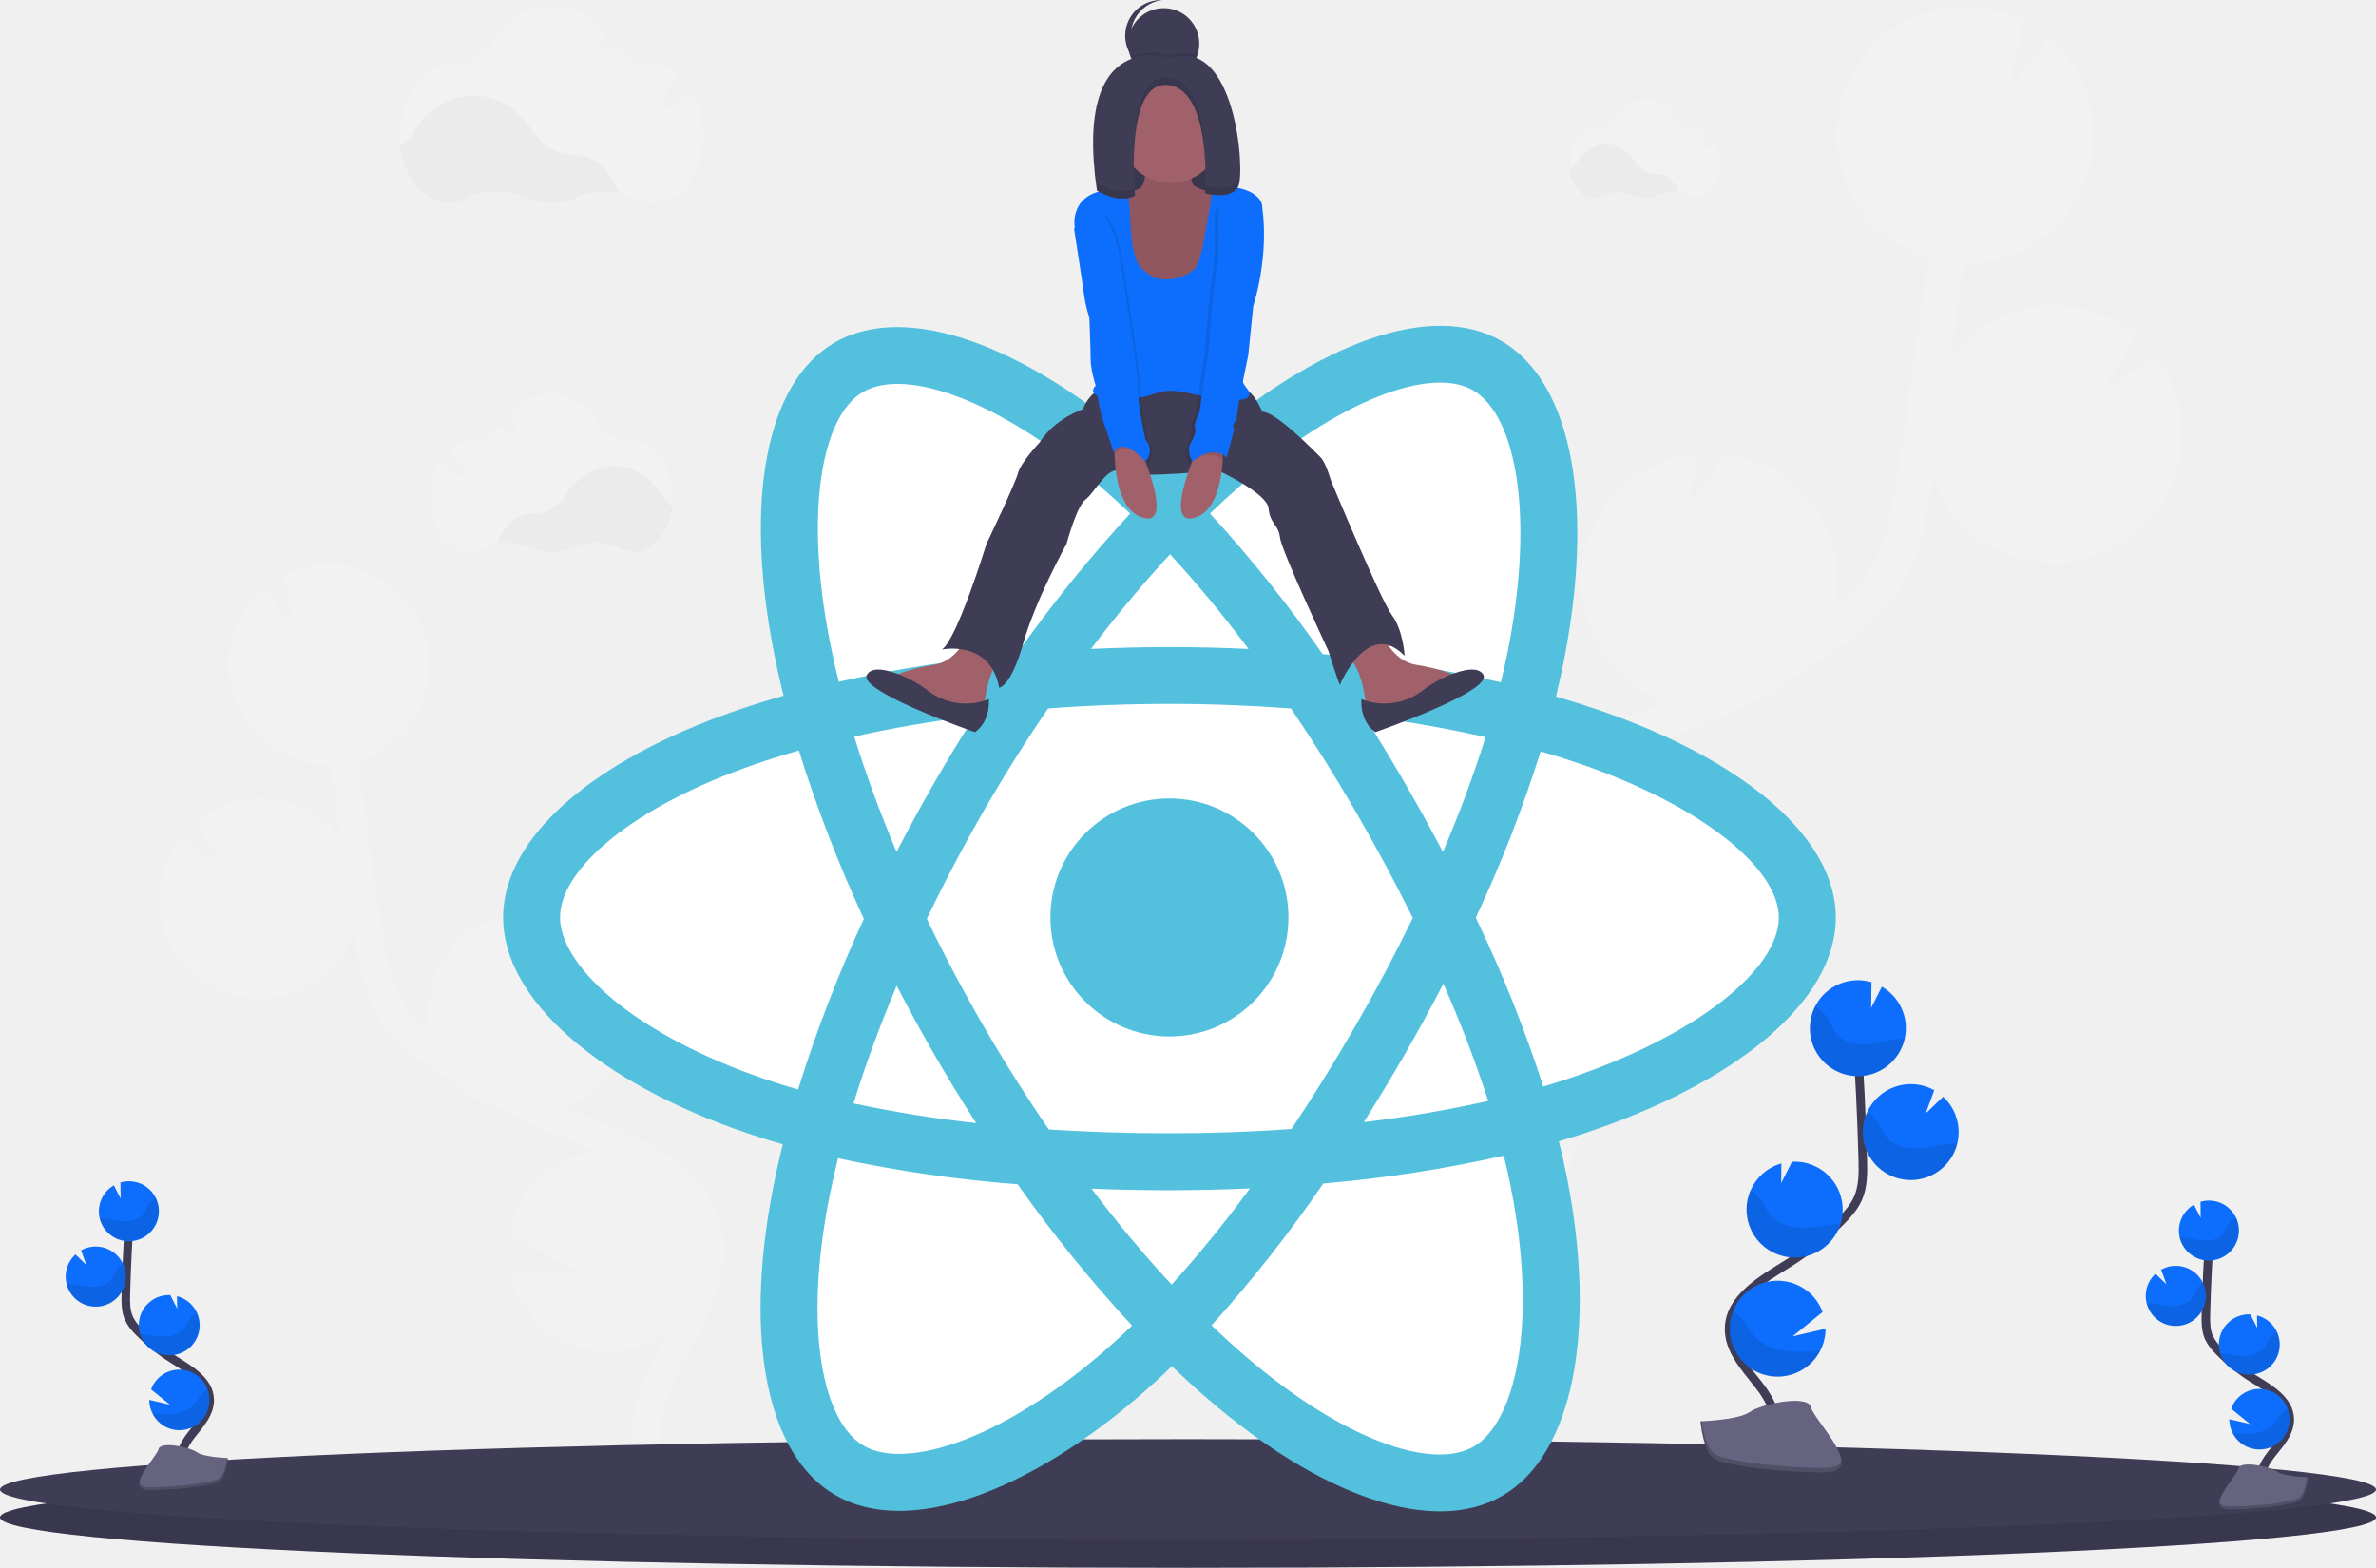
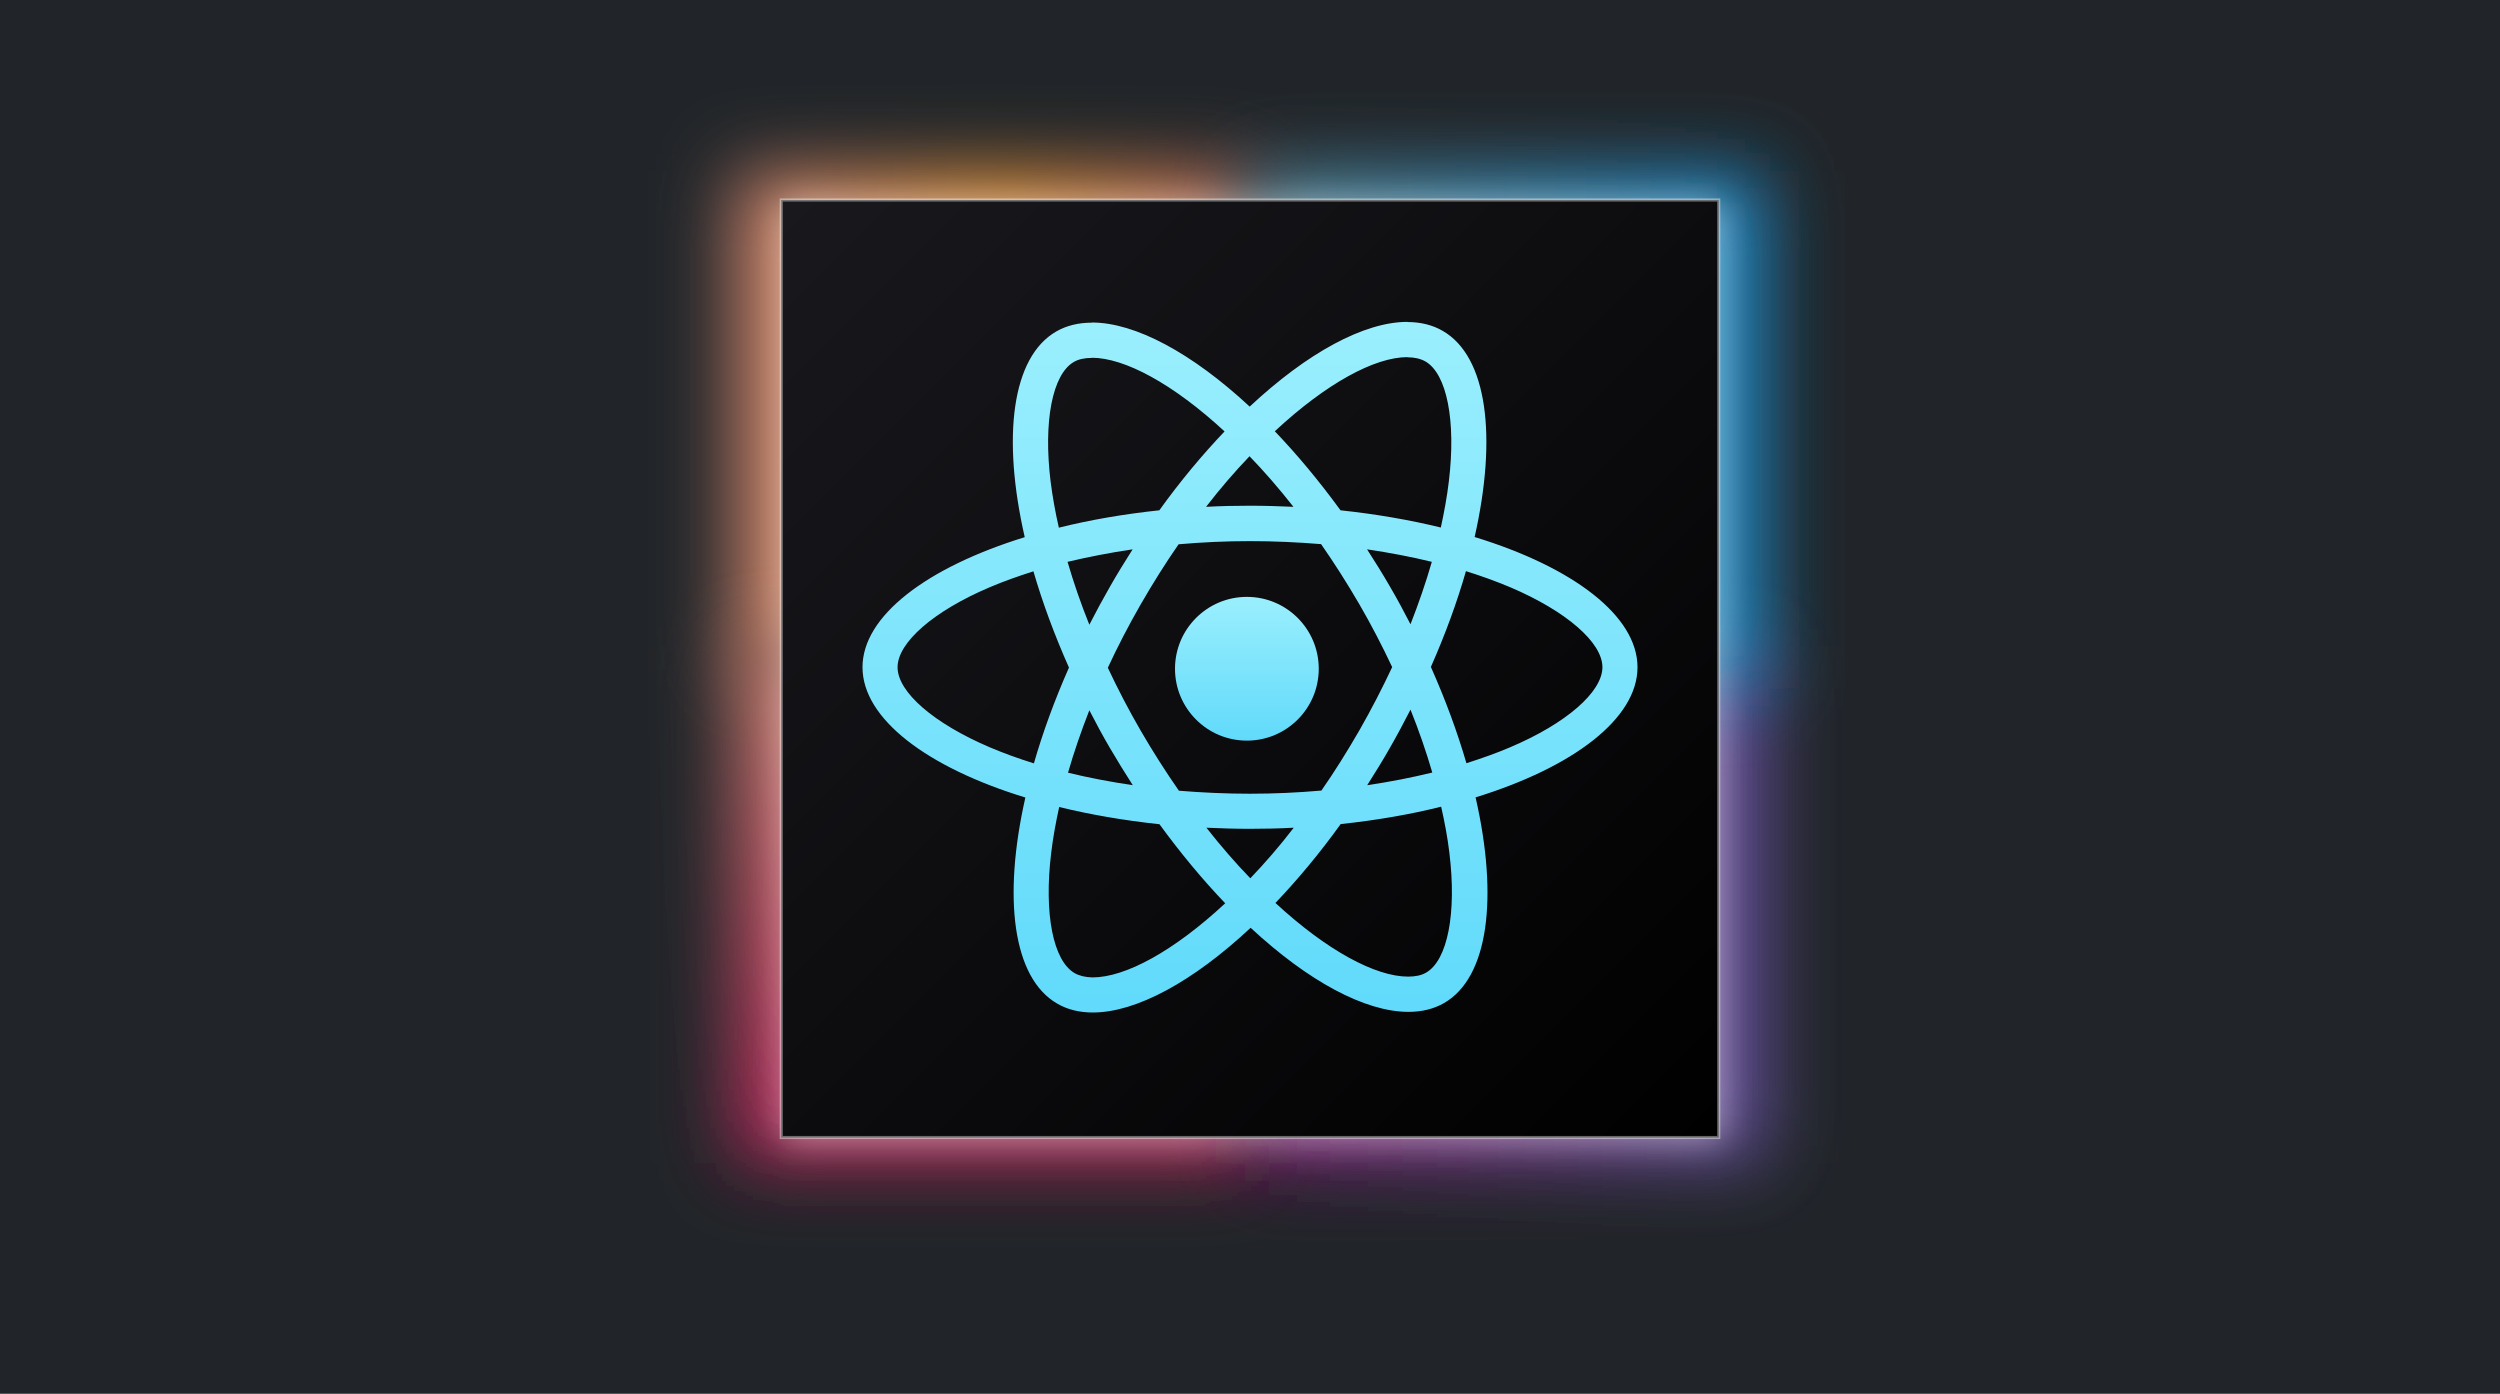
- <svg xmlns="http://www.w3.org/2000/svg" id="a75d69e6-d07c-4db3-9c83-72b2470e5561" data-name="Layer 1" width="1108" height="731.18" viewBox="0 0 1108 731.18">
-   <path d="M813.68,415.2l6.89-2.7c.66-.26,1.31-.54,2-.81a59.85,59.85,0,0,1,15.28-115.77l-4.8,24.2,18.22-23.92.16,0a59.87,59.87,0,0,1,51.16,67.45c-.15,1.13-.39,2.23-.6,3.34,5.61-4.43,10.87-9.32,14.81-15,8-11.54,10.71-25.76,13.47-43.17,5.47-34.48,10.4-69.34,14.84-104.18a59.83,59.83,0,0,1-42-65.36c.25-1.82.6-3.59,1-5.34.1-.44.2-.88.31-1.31.43-1.69.91-3.35,1.47-5,.09-.27.21-.52.3-.78.5-1.37,1-2.72,1.65-4,.22-.5.44-1,.67-1.47.69-1.43,1.42-2.83,2.22-4.19.27-.45.56-.88.83-1.33.62-1,1.27-2,1.94-2.93.36-.5.71-1,1.08-1.49l.27-.39,0,0a59.81,59.81,0,0,1,74.64-17l-6.24,31.49,18-23.64a59.5,59.5,0,0,1,16.32,68.62h.07c-.17.4-.38.78-.55,1.18-.33.74-.67,1.47-1,2.2-.46.93-1,1.84-1.45,2.74-.38.68-.75,1.36-1.16,2-.59,1-1.23,1.9-1.87,2.83-.38.54-.73,1.1-1.12,1.63-1,1.39-2.12,2.72-3.26,4-.4.45-.83.86-1.25,1.3-.81.86-1.62,1.71-2.48,2.52-.53.5-1.09,1-1.64,1.46-.79.7-1.6,1.38-2.43,2-.59.47-1.19.92-1.79,1.36-.87.63-1.75,1.22-2.64,1.81-.6.39-1.2.78-1.81,1.15-1,.61-2.05,1.17-3.1,1.72-.53.27-1,.57-1.59.83-1.58.77-3.2,1.48-4.85,2.11-.31.12-.64.21-.95.32-1.38.5-2.77,1-4.18,1.35-.61.17-1.23.31-1.85.46-1.15.28-2.31.54-3.48.76q-1,.18-2.07.33c-1.15.17-2.31.3-3.48.4-.69.06-1.37.12-2.07.16-1.26.06-2.53.07-3.8.06a2.08,2.08,0,0,0-.25,0q-2.82,22-5.92,44A59.82,59.82,0,0,1,1042,240.88l-15.68,26.58,25.21-16.59a59.68,59.68,0,0,1,11.5,44.16,58.76,58.76,0,0,1-4.5,15.94,59.83,59.83,0,0,1-111.19-4c-.23,1.48-.45,3-.68,4.46-2.44,15.35-5.47,34.46-16.23,50-7.29,10.56-17.33,18.36-27.09,25.22q-9.52,6.7-19.48,12.77a59.85,59.85,0,0,1-24.53,13.74q-16,8.19-32.69,14.81l-6.95,2.72c-6.25,2.44-12.65,4.94-19,7.6,1,.09,2,.17,3,.3a59.9,59.9,0,0,1,50.86,49.05l-42.31,23.11,42.18-1.89A59.16,59.16,0,0,1,843,534.54a59.87,59.87,0,0,1-82.7,11.74l2.1,3.91c1.4,2.58,2.78,5.15,4.12,7.7,18.33,34.74,19.66,64.74,3.75,84.49l-13-10.45c15.49-19.22,3.2-49.77-5.5-66.27-1.32-2.5-2.68-5-4-7.56C736,536.27,722.65,511.53,728,485.2,736,445.5,779.05,428.7,813.68,415.2Z" transform="translate(-46 -84.41)" fill="#f2f2f2" />
-   <path d="M315.6,603.42l-5.38-2.11c-.52-.2-1-.43-1.54-.63a46.75,46.75,0,0,0-11.94-90.42l3.75,18.9-14.22-18.68h-.13a46.76,46.76,0,0,0-40,52.68c.12.89.31,1.74.47,2.61a55.84,55.84,0,0,1-11.56-11.73c-6.23-9-8.37-20.12-10.53-33.71C220.29,493.4,216.45,466.18,213,439a46.72,46.72,0,0,0,32.77-51.05c-.2-1.42-.47-2.8-.79-4.17l-.24-1c-.34-1.32-.71-2.62-1.15-3.88-.07-.21-.16-.41-.24-.61-.39-1.07-.82-2.12-1.28-3.15-.18-.38-.35-.77-.53-1.15-.54-1.11-1.11-2.2-1.73-3.26-.21-.36-.44-.7-.65-1-.49-.78-1-1.55-1.52-2.29-.28-.39-.55-.79-.84-1.17l-.21-.3h0a46.76,46.76,0,0,0-58.29-13.32l4.88,24.6-14.07-18.46a46.48,46.48,0,0,0-12.75,53.59h-.05c.13.31.29.61.43.92.26.58.52,1.15.8,1.72q.54,1.08,1.14,2.13c.29.54.58,1.07.9,1.59.46.75,1,1.48,1.46,2.21.3.42.57.86.88,1.27.8,1.08,1.65,2.12,2.54,3.13.31.35.65.67,1,1,.63.67,1.27,1.33,1.94,2,.41.4.85.77,1.28,1.14q.93.83,1.89,1.59c.46.36.93.71,1.4,1.06.68.49,1.37,1,2.06,1.41.47.31.94.61,1.42.9.79.48,1.6.91,2.42,1.34.42.22.82.45,1.24.66,1.24.6,2.5,1.15,3.79,1.64.24.1.5.16.74.25,1.07.39,2.16.75,3.27,1.06.47.13,1,.24,1.44.35.9.22,1.8.43,2.72.6l1.61.26c.9.13,1.81.23,2.72.31.54.05,1.07.09,1.62.12,1,.05,2,.06,3,.05h.19q2.2,17.22,4.62,34.41a46.71,46.71,0,0,0-67.48-8.14L149.49,488l-19.68-12.95a46.57,46.57,0,0,0-9,34.49A45.8,45.8,0,0,0,124.34,522a46.73,46.73,0,0,0,86.84-3.12c.18,1.15.35,2.32.53,3.48,1.9,12,4.27,26.92,12.67,39.08,5.7,8.24,13.54,14.33,21.16,19.69q7.44,5.24,15.21,10a46.88,46.88,0,0,0,19.16,10.74c8.32,4.26,16.84,8.14,25.54,11.56l5.42,2.13c4.88,1.9,9.88,3.85,14.81,5.93-.78.07-1.57.13-2.36.24A46.77,46.77,0,0,0,283.6,660l33,18-32.94-1.47a46.78,46.78,0,0,0,73.57,29.2c-.55,1-1.09,2-1.64,3.05-1.09,2-2.17,4-3.22,6-14.31,27.13-15.35,50.57-2.92,66l10.13-8.16c-12.1-15-2.5-38.87,4.3-51.76,1-1.95,2.09-3.92,3.16-5.9,9.19-17,19.61-36.37,15.46-56.94C376.29,627.08,342.64,614,315.6,603.42Z" transform="translate(-46 -84.41)" fill="#f2f2f2" />
-   <ellipse cx="554" cy="707.68" rx="554" ry="23.5" fill="#3f3d56" />
-   <ellipse cx="554" cy="707.68" rx="554" ry="23.5" opacity="0.1" />
-   <ellipse cx="554" cy="694.68" rx="554" ry="23.5" fill="#3f3d56" />
-   <path d="M131,770.73c-3-5.51.4-12.26,4.28-17.18s8.61-10,8.51-16.29c-.14-9-9.7-14.31-17.33-19.08a84.78,84.78,0,0,1-15.56-12.51,23,23,0,0,1-4.78-6.4c-1.58-3.52-1.53-7.52-1.43-11.38q.5-19.26,1.9-38.48" transform="translate(-46 -84.41)" fill="none" stroke="#3f3d56" stroke-miterlimit="10" stroke-width="4" />
-   <path d="M92.11,648.7a14,14,0,0,1,7-11.49l3.14,6.21-.09-7.52a13.86,13.86,0,0,1,4.62-.56A14,14,0,1,1,92.11,648.7Z" transform="translate(-46 -84.41)" fill="#0d6efd" />
-   <path d="M117.14,743.7a14,14,0,0,0,26.5-5.76,13.82,13.82,0,0,0-.91-5.69,14,14,0,0,0-26.27.15l8.77,7.13-9.64-2.24A13.89,13.89,0,0,0,117.14,743.7Z" transform="translate(-46 -84.41)" fill="#0d6efd" />
-   <path d="M124.07,716.45a14,14,0,0,0,4.46-27.54l.07,5.79-3.18-6.29h0a14,14,0,0,0-1.31,28.05Z" transform="translate(-46 -84.41)" fill="#0d6efd" />
-   <path d="M90,693.78a14,14,0,0,0,1.32-28,13.88,13.88,0,0,0-7.52,1.78l2.48,6.8-5.11-4.9a14,14,0,0,0-4.53,9.69A13.33,13.33,0,0,0,77,683,14,14,0,0,0,90,693.78Z" transform="translate(-46 -84.41)" fill="#0d6efd" />
-   <path d="M94,652.44c3.24.36,6.39,1.37,9.64,1.57s6.82-.58,8.88-3.1c1.11-1.37,1.66-3.09,2.59-4.57a10.08,10.08,0,0,1,3.54-3.33,14,14,0,1,1-26.24,9.32C92.94,652.35,93.47,652.39,94,652.44Z" transform="translate(-46 -84.41)" opacity="0.1" />
-   <path d="M90,693.78a14,14,0,0,0,13.35-20,10.4,10.4,0,0,0-2.82,2.83c-1,1.51-1.61,3.25-2.78,4.64-2.19,2.57-5.92,3.41-9.31,3.25s-6.66-1.11-10-1.42c-.47,0-.94-.08-1.41-.09A14,14,0,0,0,90,693.78Z" transform="translate(-46 -84.41)" opacity="0.1" />
-   <path d="M124.07,716.45a14,14,0,0,0,13.47-19.76,11.36,11.36,0,0,0-3,2.85c-1.09,1.54-1.77,3.31-3,4.73-2.36,2.64-6.34,3.57-9.93,3.48s-6.82-.93-10.28-1.19A14,14,0,0,0,124.07,716.45Z" transform="translate(-46 -84.41)" opacity="0.1" />
-   <path d="M117.14,743.7a14,14,0,0,0,26.5-5.76,13.82,13.82,0,0,0-.91-5.69,14,14,0,0,0-3.08,2.74c-1.34,1.63-2.21,3.47-3.76,5-2.87,2.82-7.5,4-11.62,4.09A62.35,62.35,0,0,1,117.14,743.7Z" transform="translate(-46 -84.41)" opacity="0.1" />
-   <path d="M152.19,764.39s-11.08-.34-14.41-2.72-17-5.22-17.87-1.4-16.65,19-4.14,19.06,29.06-2,32.39-4S152.19,764.39,152.19,764.39Z" transform="translate(-46 -84.41)" fill="#656380" />
-   <path d="M115.54,778c12.51.1,29.06-2,32.4-4,2.53-1.54,3.54-7.09,3.88-9.65l.37,0s-.7,8.93-4,11-19.89,4.08-32.39,4c-3.61,0-4.86-1.31-4.79-3.22C111.48,777.26,112.86,778,115.54,778Z" transform="translate(-46 -84.41)" opacity="0.2" />
-   <path d="M1101,779.73c-3-5.51.4-12.26,4.28-17.18s8.61-10,8.51-16.29c-.14-9-9.7-14.31-17.33-19.08a84.78,84.78,0,0,1-15.56-12.51,23,23,0,0,1-4.78-6.4c-1.58-3.52-1.53-7.52-1.43-11.38q.49-19.26,1.9-38.48" transform="translate(-46 -84.41)" fill="none" stroke="#3f3d56" stroke-miterlimit="10" stroke-width="4" />
-   <path d="M1062.11,657.7a14,14,0,0,1,7-11.49l3.14,6.21-.09-7.52a13.86,13.86,0,0,1,4.62-.56,14,14,0,1,1-14.68,13.36Z" transform="translate(-46 -84.41)" fill="#0d6efd" />
-   <path d="M1087.14,752.7a14,14,0,0,0,26.5-5.76,13.82,13.82,0,0,0-.91-5.69,14,14,0,0,0-26.27.15l8.77,7.13-9.64-2.24A13.89,13.89,0,0,0,1087.14,752.7Z" transform="translate(-46 -84.41)" fill="#0d6efd" />
-   <path d="M1094.07,725.45a14,14,0,0,0,4.46-27.54l.07,5.79-3.18-6.29h0a14,14,0,0,0-1.31,28.05Z" transform="translate(-46 -84.41)" fill="#0d6efd" />
-   <path d="M1060,702.78a14,14,0,0,0,1.32-28,13.88,13.88,0,0,0-7.52,1.78l2.48,6.8-5.11-4.9a14,14,0,0,0-4.53,9.69A13.33,13.33,0,0,0,1047,692,14,14,0,0,0,1060,702.78Z" transform="translate(-46 -84.41)" fill="#0d6efd" />
-   <path d="M1064,661.44c3.24.36,6.39,1.37,9.64,1.57s6.82-.58,8.88-3.1c1.11-1.37,1.66-3.09,2.59-4.57a10.08,10.08,0,0,1,3.54-3.33,14,14,0,1,1-26.24,9.32C1062.94,661.35,1063.47,661.39,1064,661.44Z" transform="translate(-46 -84.41)" opacity="0.1" />
-   <path d="M1060,702.78a14,14,0,0,0,13.35-20,10.4,10.4,0,0,0-2.82,2.83c-1,1.51-1.61,3.25-2.78,4.64-2.19,2.57-5.92,3.41-9.31,3.25s-6.66-1.11-10-1.42c-.47,0-.94-.08-1.41-.09A14,14,0,0,0,1060,702.78Z" transform="translate(-46 -84.41)" opacity="0.1" />
-   <path d="M1094.07,725.45a14,14,0,0,0,13.47-19.76,11.36,11.36,0,0,0-3,2.85c-1.09,1.54-1.77,3.31-3,4.73-2.36,2.64-6.34,3.57-9.93,3.48s-6.82-.93-10.28-1.19A14,14,0,0,0,1094.07,725.45Z" transform="translate(-46 -84.41)" opacity="0.1" />
-   <path d="M1087.14,752.7a14,14,0,0,0,26.5-5.76,13.82,13.82,0,0,0-.91-5.69,14,14,0,0,0-3.08,2.74c-1.34,1.63-2.21,3.47-3.76,5-2.87,2.82-7.5,4-11.62,4.09A62.35,62.35,0,0,1,1087.14,752.7Z" transform="translate(-46 -84.41)" opacity="0.1" />
-   <path d="M1122.19,773.39s-11.08-.34-14.41-2.72-17-5.22-17.87-1.4-16.65,19-4.14,19.06,29.06-2,32.39-4S1122.19,773.39,1122.19,773.39Z" transform="translate(-46 -84.41)" fill="#656380" />
-   <path d="M1085.54,787c12.51.1,29.06-2,32.4-4,2.53-1.54,3.54-7.09,3.88-9.65l.37,0s-.7,8.93-4,11-19.89,4.08-32.39,4c-3.61,0-4.86-1.31-4.79-3.22C1081.48,786.26,1082.86,787,1085.54,787Z" transform="translate(-46 -84.41)" opacity="0.2" />
-   <path d="M791.57,415.56q-9.92-3.4-20-6.3,1.66-6.79,3.09-13.65c15.14-73.51,5.24-132.73-28.57-152.22-32.42-18.7-85.44.8-139,47.39q-7.92,6.92-15.47,14.2-5.07-4.85-10.3-9.51C525.21,245.64,469,224.65,435.18,244.2c-32.39,18.75-42,74.42-28.35,144.09q2,10.35,4.59,20.58c-7.95,2.26-15.64,4.67-23,7.24C322.63,439,280.61,475,280.61,512.29c0,38.51,45.11,77.14,113.64,100.56q8.34,2.83,16.8,5.26-2.74,11-4.88,22.18c-13,68.46-2.84,122.82,29.46,141.45C469,801,525,781.2,579.52,733.54c4.31-3.77,8.63-7.77,13-11.95q8.18,7.89,16.79,15.32c52.82,45.45,105,63.81,137.26,45.12,33.33-19.29,44.16-77.69,30.1-148.73q-1.6-8.14-3.73-16.61,5.91-1.74,11.56-3.61c71.24-23.6,117.6-61.76,117.6-100.79,0-37.43-43.38-73.62-110.5-96.73Z" transform="translate(-46 -84.41)" fill="#53c1de" />
-   <path d="M776.12,587.88c-3.4,1.13-6.88,2.21-10.44,3.27a621.6,621.6,0,0,0-31.47-78.73,623.06,623.06,0,0,0,30.25-77.58c6.35,1.84,12.53,3.78,18.47,5.83,57.51,19.79,92.59,49.06,92.59,71.62,0,24-37.89,55.21-99.4,75.59ZM750.6,638.46c6.22,31.41,7.1,59.81,3,82-3.7,19.95-11.14,33.25-20.34,38.58-19.59,11.33-61.47-3.4-106.64-42.27q-7.77-6.69-15.63-14.25a624.23,624.23,0,0,0,52.09-66.14,620.2,620.2,0,0,0,84.17-13q1.9,7.68,3.37,15ZM492.48,757.1c-19.14,6.76-34.38,6.95-43.59,1.64-19.6-11.31-27.75-55-16.63-113.5q2-10.37,4.53-20.63a625.79,625.79,0,0,0,83.75,12.13,645.09,645.09,0,0,0,53.35,65.9q-5.79,5.61-11.84,10.91c-24.11,21.08-48.28,36-69.57,43.55ZM402.84,587.73c-30.31-10.36-55.33-23.82-72.49-38.5-15.41-13.2-23.19-26.31-23.19-36.94,0-22.63,33.74-51.5,90-71.11q10.6-3.69,21.39-6.73a637.08,637.08,0,0,0,30.29,78.48,646.29,646.29,0,0,0-30.66,79.6Q410.44,590.32,402.84,587.73Zm30.05-204.54c-11.68-59.69-3.93-104.72,15.59-116,20.79-12,66.76,5.12,115.22,48.15,3.1,2.75,6.21,5.63,9.32,8.6a635.89,635.89,0,0,0-52.93,65.52,648.42,648.42,0,0,0-82.93,12.89q-2.39-9.52-4.27-19.15ZM701,449.38q-9.11-15.74-18.89-31.08c19.83,2.51,38.82,5.83,56.66,9.91a565.54,565.54,0,0,1-19.89,53.51q-8.61-16.35-17.88-32.34ZM591.64,342.91a569.3,569.3,0,0,1,36.57,44.14q-36.71-1.73-73.45,0c12.07-15.92,24.44-30.72,36.88-44.13Zm-110,106.65q-9.15,15.87-17.55,32.14c-7.73-18.33-14.34-36.36-19.74-53.77,17.73-4,36.64-7.21,56.34-9.68Q490.77,433.69,481.62,449.56Zm19.61,158.65A564.64,564.64,0,0,1,444,599c5.49-17.71,12.25-36.13,20.15-54.86q8.43,16.29,17.61,32.16Q491.1,592.49,501.23,608.21Zm91.14,75.33C579.79,670,567.24,655,555,638.79q17.85.71,36.36.71,19,0,37.51-.84A563.94,563.94,0,0,1,592.37,683.54ZM719.08,543.19A562.82,562.82,0,0,1,740,597.85a561.35,561.35,0,0,1-58,9.89q9.85-15.63,19.08-31.63,9.38-16.26,18-32.92Zm-41,19.66q-14.12,24.52-29.81,48.1c-18.44,1.32-37.49,2-56.91,2s-38.15-.6-56.27-1.78Q519,587.67,504.7,563t-26.51-50.08q12.27-25.53,26.43-50.1h0q14.14-24.56,30.13-48c18.49-1.4,37.43-2.13,56.59-2.13s38.22.74,56.69,2.14q15.81,23.37,30,47.81t26.79,49.87q-12.45,25.62-26.71,50.3Zm54.77-296.46c20.81,12,28.9,60.4,15.83,123.87q-1.29,6.19-2.8,12.35a635.74,635.74,0,0,0-83.09-13.13,625.16,625.16,0,0,0-52.53-65.56q7-6.74,14.29-13.11c45.88-39.93,88.76-55.69,108.3-44.42Z" transform="translate(-46 -84.41)" fill="#fff" />
-   <path d="M591.34,456.79a55.5,55.5,0,1,1-55.5,55.5,55.49,55.49,0,0,1,55.5-55.5" transform="translate(-46 -84.41)" fill="#53c1de" />
-   <path d="M605.26,104.81a16.6,16.6,0,1,1-16.6-16.6A16.52,16.52,0,0,1,605.26,104.81Z" transform="translate(-46 -84.41)" fill="#3f3d56" />
-   <path d="M575.4,109a16.62,16.62,0,0,1,12.49-24.54,16.6,16.6,0,1,0,1.41,33.07A16.6,16.6,0,0,1,575.4,109Z" transform="translate(-46 -84.41)" fill="#3f3d56" />
-   <rect x="521.91" y="43.52" width="44.47" height="69.37" fill="#3f3d56" />
-   <rect x="521.91" y="43.52" width="44.47" height="69.37" opacity="0.1" />
-   <path d="M497.66,379.61s-4.75,13.05-16,14.83-17.79,4.74-17.79,4.74l26.68,17.19,14.23-1.78s1.78-18.38,7.71-22.53S497.66,379.61,497.66,379.61Z" transform="translate(-46 -84.41)" fill="#a0616a" />
-   <path d="M690.34,379.61s4.75,13.05,16,14.83,17.79,4.74,17.79,4.74l-26.68,17.19-14.23-1.78s-1.78-18.38-7.71-22.53S690.34,379.61,690.34,379.61Z" transform="translate(-46 -84.41)" fill="#a0616a" />
-   <path d="M560.5,264.59s-7.11,3.56-9.48,10.68c0,0-13,4.15-20.16,15.41,0,0-8.9,9.49-10.08,14.23S506,338.11,506,338.11s-13.64,44.47-20.75,49.21c0,0,22.53-4.74,26.68,17.79,0,0,5.33,0,11.26-20.75s20.16-46.25,20.16-46.25,4.74-17.78,8.89-20.75,10.67-16.6,16.6-13,45.06-.6,45.06-.6S637,314.4,637.58,321.51s4.74,7.71,5.33,13.64,22.53,52.76,22.53,52.76,4.15,13,5.34,16c0,0,13-31.42,30.24-13.63,0,0-.6-11.86-5.93-19s-28.46-62.84-28.46-62.84-2.37-8.3-4.74-10.67-20.76-21.35-27.28-21.35c0,0-3.55-8.89-7.7-10.08Z" transform="translate(-46 -84.41)" fill="#3f3d56" />
-   <path d="M507.14,410.44a28.89,28.89,0,0,1-28.22-3.79,56.37,56.37,0,0,0-12.59-7.3c-6.29-2.54-13.81-4.42-16.1-.17-4.15,7.71,50.39,26.68,50.39,26.68S507.74,421.71,507.14,410.44Z" transform="translate(-46 -84.41)" fill="#3f3d56" />
-   <path d="M680.86,410.44a28.89,28.89,0,0,0,28.22-3.79,56.37,56.37,0,0,1,12.59-7.3c6.29-2.54,13.81-4.42,16.1-.17,4.15,7.71-50.39,26.68-50.39,26.68S680.26,421.71,680.86,410.44Z" transform="translate(-46 -84.41)" fill="#3f3d56" />
-   <path d="M579.88,167.08c-.22,2.06-.9,4.29-2.66,5.38-1.44.9-3.26.83-4.92,1.17a11.46,11.46,0,0,0-7.82,6.77,17.51,17.51,0,0,0-.75,10.55,39.22,39.22,0,0,0,1.52,5.06c1.74,4.92,3.84,9.8,7.09,13.89a59,59,0,0,0,9.3,8.77c2.11,1.72,4.29,3.47,6.89,4.28a21.75,21.75,0,0,0,5.4.72c2.25.1,4.65.17,6.6-.95,3-1.73,3.89-5.55,5.52-8.62,1.38-2.6,3.44-4.81,4.73-7.46a29.49,29.49,0,0,0,2-6.52l2.77-12.3c1-4.47,1.92-9.51-.59-13.34a2.28,2.28,0,0,0-.74-.77,2.79,2.79,0,0,0-1.52-.15,16.44,16.44,0,0,1-9.15-2.09,3.93,3.93,0,0,1-1.15-.9,4.72,4.72,0,0,1-.7-2.12,22.2,22.2,0,0,0-1.28-4.45,3,3,0,0,0-.87-1.34,3.15,3.15,0,0,0-1.41-.47,114.47,114.47,0,0,0-12.93-1.35c-1.42-.07-3.56-.64-4.54.62S580,165.58,579.88,167.08Z" transform="translate(-46 -84.41)" fill="#a0616a" />
-   <path d="M579.88,167.08c-.22,2.06-.9,4.29-2.66,5.38-1.44.9-3.26.83-4.92,1.17a11.46,11.46,0,0,0-7.82,6.77,17.51,17.51,0,0,0-.75,10.55,39.22,39.22,0,0,0,1.52,5.06c1.74,4.92,3.84,9.8,7.09,13.89a59,59,0,0,0,9.3,8.77c2.11,1.72,4.29,3.47,6.89,4.28a21.75,21.75,0,0,0,5.4.72c2.25.1,4.65.17,6.6-.95,3-1.73,3.89-5.55,5.52-8.62,1.38-2.6,3.44-4.81,4.73-7.46a29.49,29.49,0,0,0,2-6.52l2.77-12.3c1-4.47,1.92-9.51-.59-13.34a2.28,2.28,0,0,0-.74-.77,2.79,2.79,0,0,0-1.52-.15,16.44,16.44,0,0,1-9.15-2.09,3.93,3.93,0,0,1-1.15-.9,4.72,4.72,0,0,1-.7-2.12,22.2,22.2,0,0,0-1.28-4.45,3,3,0,0,0-.87-1.34,3.15,3.15,0,0,0-1.41-.47,114.47,114.47,0,0,0-12.93-1.35c-1.42-.07-3.56-.64-4.54.62S580,165.58,579.88,167.08Z" transform="translate(-46 -84.41)" opacity="0.1" />
-   <path d="M571.85,174.15a26.93,26.93,0,0,0-7.13-1.12c-5.72-.14-11.84,1.83-15.14,6.5A15.34,15.34,0,0,0,547.29,191a23.57,23.57,0,0,0,5.2,10.66,32,32,0,0,1,4,5.24c1.58,3,1.63,6.59,2.06,10,1,8.12,4.46,15.75,5.83,23.82s.19,17.42-6.18,22.55c-1.07.86-2.37,1.77-2.46,3.14-.14,2.19,2.71,3.12,4.9,3.33,6.55.62,13.27,1.23,19.63-.46,2.63-.7,5.17-1.79,7.85-2.29,6.8-1.27,13.64,1.34,20.45,2.59a90.61,90.61,0,0,0,14.91,1.21,7.94,7.94,0,0,0,3.43-.45,2.75,2.75,0,0,0,1.74-2.74,4.76,4.76,0,0,0-1.18-2c-3.44-4.25-4.49-9.9-5.43-15.29l-3.15-18.11c-1.69-9.68-3.26-20.2,1.32-28.89,3.29-6.25,9.36-10.65,12.83-16.8a9.84,9.84,0,0,0,1.55-6.28c-.52-3.09-3.31-5.3-6.17-6.59A23.21,23.21,0,0,0,611,173c.1,4.33-1,8.71-1.71,13l-1.21,7a88.83,88.83,0,0,1-2.71,12.2,12.85,12.85,0,0,1-2.17,4.42,11.43,11.43,0,0,1-3.83,2.79,22.83,22.83,0,0,1-10.14,2.32,13.54,13.54,0,0,1-4.48-.69,19,19,0,0,1-6.17-4.34,10.11,10.11,0,0,1-1.63-1.77,9.93,9.93,0,0,1-1.11-2.67,55.42,55.42,0,0,1-1.91-7.48c-.3-1.94-.4-3.91-.54-5.87C573,186.12,573,179.72,571.85,174.15Z" transform="translate(-46 -84.41)" fill="#0d6efd" />
-   <path d="M565.84,288.9s-2.37,31.43,12.45,36.76,1.78-26.09,1.78-26.09l-4.75-9.48Z" transform="translate(-46 -84.41)" fill="#a0616a" />
-   <path d="M616.23,288.9s2.37,31.43-12.45,36.76S602,299.57,602,299.57l4.75-9.48Z" transform="translate(-46 -84.41)" fill="#a0616a" />
-   <path d="M552.79,184l-4.74,7.71s4.15,26.68,4.74,31.42a62.2,62.2,0,0,0,2.38,10.08s.59,14.23.59,19.57,3,14.23,3,14.23a64.82,64.82,0,0,0,3,14.82c2.37,6.52,4.74,14.23,4.74,14.23s3-8.3,14.82,4.15a7.18,7.18,0,0,0,0-10.08s-3.55-16-3.55-24.31-6.53-48-6.53-48S567,172.7,552.79,184Z" transform="translate(-46 -84.41)" opacity="0.1" />
-   <path d="M551.61,183.37l-4.74,7.71s4.15,26.68,4.74,31.42A61.84,61.84,0,0,0,554,232.58s.59,14.23.59,19.56,3,14.23,3,14.23a64.53,64.53,0,0,0,3,14.82c2.37,6.53,4.75,14.23,4.75,14.23s3-8.3,14.82,4.15a7.18,7.18,0,0,0,0-10.07s-3.56-16-3.56-24.31-6.52-48-6.52-48S565.84,172.1,551.61,183.37Z" transform="translate(-46 -84.41)" fill="#0d6efd" />
-   <path d="M629.87,179.22l3,3.53s3.49,20.18-4.22,45.68l-2.37,23.12s-4.15,19.57-4.74,24.31-.59,5.33-1.78,7.11a2.29,2.29,0,0,0,0,3l-3.56,13s-5.33-6.52-16,1.78c0,0-3-4.74-.6-8.89s2.37-5.93,1.78-7.12,2.37-7.11,2.37-8.3S607.93,248,607.93,248s1.78-26.68,3.56-35.57c1.09-5.47,1.07-17.66.88-26.24-.19-8.94,10.63-13.78,17-7.5C629.52,178.85,629.7,179,629.87,179.22Z" transform="translate(-46 -84.41)" opacity="0.1" />
-   <path d="M631.65,178l3,3.53s3.49,20.19-4.22,45.68l-2.37,23.12s-4.15,19.57-4.74,24.31-.6,5.34-1.78,7.12a2.28,2.28,0,0,0,0,3L618,297.8s-5.33-6.53-16,1.77c0,0-3-4.74-.59-8.89s2.37-5.93,1.78-7.11,2.37-7.12,2.37-8.3,4.15-28.46,4.15-28.46,1.78-26.68,3.56-35.58.59-35.57.59-35.57S623.35,169.14,631.65,178Z" transform="translate(-46 -84.41)" fill="#0d6efd" />
-   <circle cx="545.92" cy="61.61" r="23.72" fill="#a0616a" />
-   <path d="M604.29,110.41a16.6,16.6,0,0,1-31.09.44c9.26-3.73,18.72-.41,18.72-.41C596.65,108.78,600.75,108.93,604.29,110.41Z" transform="translate(-46 -84.41)" opacity="0.1" />
-   <path d="M591.92,111.63s-45.65-16-34.38,61.66c0,0,10.08,6.52,17.78,2.37,0,0-5.33-53.95,15.42-51.58s17.19,50.4,17.19,50.4,11.86,3.55,15.42-3S622.16,101,591.92,111.63Z" transform="translate(-46 -84.41)" fill="#3f3d56" />
-   <path d="M590.74,120.52c-14.24-1.62-16.2,23.27-16,39.05.17-15.69,2.81-37,16-35.49,14.81,1.69,17.24,26.66,17.41,40.8C608.32,151.9,606.9,122.37,590.74,120.52Z" transform="translate(-46 -84.41)" opacity="0.1" />
-   <path d="M557.54,169.73a159.38,159.38,0,0,1-1.77-20.53,152.12,152.12,0,0,0,1.77,24.09s10.08,6.52,17.78,2.37c0,0-.12-1.28-.26-3.43C567.39,176.1,557.54,169.73,557.54,169.73Z" transform="translate(-46 -84.41)" opacity="0.1" />
-   <path d="M623.35,168c-3.32,6.08-13.83,3.41-15.25,3-.07,2.2-.17,3.52-.17,3.52s11.86,3.55,15.42-3c.73-1.34,1.11-5.13,1-10.2C624.25,164.57,623.9,167,623.35,168Z" transform="translate(-46 -84.41)" opacity="0.1" />
-   <path d="M872.73,757.37c4.74-8.78-.64-19.54-6.82-27.37s-13.73-16-13.57-26c.23-14.35,15.45-22.81,27.62-30.42a134.77,134.77,0,0,0,24.79-19.93c3-3.05,5.87-6.31,7.62-10.21,2.52-5.6,2.45-12,2.29-18.12q-.79-30.71-3-61.34" transform="translate(-46 -84.41)" fill="none" stroke="#3f3d56" stroke-miterlimit="10" stroke-width="4" />
-   <path d="M934.74,562.9a22.31,22.31,0,0,0-11.16-18.32l-5,9.9.15-12a22.37,22.37,0,1,0,16,20.41Z" transform="translate(-46 -84.41)" fill="#0d6efd" />
-   <path d="M894.86,714.29a22.36,22.36,0,1,1,1.08-18l-14,11.37,15.37-3.57A22.25,22.25,0,0,1,894.86,714.29Z" transform="translate(-46 -84.41)" fill="#0d6efd" />
-   <path d="M883.81,670.86A22.37,22.37,0,0,1,876.72,627l-.12,9.22,5.06-10h.06a22.37,22.37,0,1,1,2.09,44.69Z" transform="translate(-46 -84.41)" fill="#0d6efd" />
-   <path d="M938.11,634.73A22.37,22.37,0,1,1,948,592.87l-4,10.83,8.13-7.8a22.37,22.37,0,0,1-14.07,38.83Z" transform="translate(-46 -84.41)" fill="#0d6efd" />
-   <path d="M931.74,568.86c-5.17.57-10.19,2.18-15.37,2.5s-10.87-.92-14.14-5c-1.77-2.17-2.65-4.91-4.14-7.28a16,16,0,0,0-5.63-5.3,22.37,22.37,0,1,0,41.81,14.84C933.42,568.71,932.58,568.77,931.74,568.86Z" transform="translate(-46 -84.41)" opacity="0.1" />
-   <path d="M938.11,634.73a22.39,22.39,0,0,1-21.28-31.91,16.37,16.37,0,0,1,4.5,4.51c1.59,2.4,2.56,5.18,4.43,7.39,3.48,4.09,9.44,5.43,14.84,5.19s10.6-1.78,16-2.28c.75-.06,1.5-.11,2.26-.13A22.37,22.37,0,0,1,938.11,634.73Z" transform="translate(-46 -84.41)" opacity="0.1" />
-   <path d="M883.81,670.86a22.37,22.37,0,0,1-21.46-31.49,17.83,17.83,0,0,1,4.73,4.55c1.74,2.45,2.82,5.27,4.86,7.54,3.77,4.2,10.11,5.68,15.83,5.54,5.54-.12,10.87-1.48,16.38-1.9A22.36,22.36,0,0,1,883.81,670.86Z" transform="translate(-46 -84.41)" opacity="0.1" />
-   <path d="M894.86,714.29A22.37,22.37,0,0,1,854.08,696a22.27,22.27,0,0,1,4.91,4.38c2.13,2.59,3.53,5.53,6,7.94,4.57,4.49,11.95,6.34,18.52,6.51A97.1,97.1,0,0,0,894.86,714.29Z" transform="translate(-46 -84.41)" opacity="0.1" />
-   <path d="M839,747.26s17.65-.54,23-4.33,27.16-8.31,28.48-2.24,26.53,30.22,6.6,30.38-46.31-3.1-51.62-6.34S839,747.26,839,747.26Z" transform="translate(-46 -84.41)" fill="#656380" />
-   <path d="M897.4,769c-19.93.16-46.31-3.11-51.62-6.34-4-2.47-5.65-11.3-6.19-15.38l-.59,0s1.12,14.24,6.43,17.47,31.69,6.5,51.62,6.34c5.75,0,7.74-2.09,7.63-5.12C903.88,767.78,901.69,768.92,897.4,769Z" transform="translate(-46 -84.41)" opacity="0.2" />
-   <path d="M369,127.27l-18.25,11.57,11.08-20.15a18,18,0,0,0-11-3.94h-.3a21.58,21.58,0,0,1-3.78-.28l-6.19,3.92,2.65-4.82a22.06,22.06,0,0,1-10.82-8.21l-11.07,7,7-12.72c-6.48-7.77-15.2-12.54-24.81-12.54-11.51,0-21.76,6.85-28.38,17.52a21.24,21.24,0,0,1-18.76,10.12l-.62,0c-12.71,0-23,14.41-23,32.19s10.3,32.18,23,32.18a17.2,17.2,0,0,0,8-2c8.29-4.31,19.17-4.39,27.85-.54a29,29,0,0,0,23.68.05c8.62-3.77,19.37-3.69,27.61.54a17.23,17.23,0,0,0,7.93,2c12.71,0,23-14.41,23-32.18A40.86,40.86,0,0,0,369,127.27Z" transform="translate(-46 -84.41)" fill="#f2f2f2" />
-   <path d="M334.59,174.36a34,34,0,0,0-19.72,2.14,29,29,0,0,1-23.67-.05c-8.69-3.85-19.57-3.77-27.86.54a17.2,17.2,0,0,1-8,2c-11.29,0-20.68-11.38-22.64-26.38a21.58,21.58,0,0,0,5.64-6.08C245,135.87,255.21,129,266.72,129s21.64,6.77,28.26,17.32a21.79,21.79,0,0,0,18.76,10.31H314C323,156.64,330.8,163.85,334.59,174.36Z" transform="translate(-46 -84.41)" opacity="0.03" />
-   <path d="M846.07,150.83,837,156.6l5.53-10a9,9,0,0,0-5.51-2h-.14a10.79,10.79,0,0,1-1.89-.14l-3.09,2L833.2,144a11,11,0,0,1-5.4-4.09l-5.52,3.5,3.49-6.34a16.17,16.17,0,0,0-12.37-6.26c-5.75,0-10.86,3.42-14.16,8.74a10.57,10.57,0,0,1-9.36,5h-.31c-6.34,0-11.48,7.19-11.48,16s5.14,16.05,11.48,16.05a8.62,8.62,0,0,0,4-1,16.56,16.56,0,0,1,13.89-.27,14.52,14.52,0,0,0,11.81,0,16.58,16.58,0,0,1,13.77.27,8.61,8.61,0,0,0,4,1c6.34,0,11.48-7.18,11.48-16.05A20.28,20.28,0,0,0,846.07,150.83Z" transform="translate(-46 -84.41)" fill="#f2f2f2" />
-   <path d="M828.92,174.32a17,17,0,0,0-9.83,1.07,14.52,14.52,0,0,1-11.81,0,16.58,16.58,0,0,0-13.9.27,8.55,8.55,0,0,1-4,1c-5.64,0-10.32-5.67-11.3-13.15a10.93,10.93,0,0,0,2.82-3c3.3-5.32,8.42-8.73,14.16-8.73s10.79,3.37,14.09,8.63a10.85,10.85,0,0,0,9.36,5.14h.15C823.15,165.48,827,169.08,828.92,174.32Z" transform="translate(-46 -84.41)" opacity="0.03" />
-   <path d="M250.34,300.27,265,309.55l-8.88-16.15a14.48,14.48,0,0,1,8.85-3.15h.23a17.08,17.08,0,0,0,3-.22l4.95,3.14L271,289.31a17.78,17.78,0,0,0,8.67-6.58l8.87,5.62L283,278.16c5.19-6.22,12.18-10,19.87-10,9.23,0,17.44,5.48,22.75,14a17,17,0,0,0,15,8.11h.5c10.18,0,18.43,11.54,18.43,25.78s-8.25,25.79-18.43,25.79a13.86,13.86,0,0,1-6.43-1.61,26.59,26.59,0,0,0-22.31-.43,23.28,23.28,0,0,1-19,0,26.64,26.64,0,0,0-22.12.43,13.9,13.9,0,0,1-6.35,1.57c-10.19,0-18.44-11.54-18.44-25.79A32.78,32.78,0,0,1,250.34,300.27Z" transform="translate(-46 -84.41)" fill="#f2f2f2" />
-   <path d="M277.89,338a27.36,27.36,0,0,1,15.8,1.72,23.28,23.28,0,0,0,19,0,26.61,26.61,0,0,1,22.32.43,13.82,13.82,0,0,0,6.42,1.61c9.05,0,16.57-9.11,18.14-21.13a17.44,17.44,0,0,1-4.52-4.88c-5.31-8.54-13.52-14-22.75-14s-17.33,5.42-22.64,13.88a17.44,17.44,0,0,1-15,8.25h-.23C287.17,323.81,280.93,329.59,277.89,338Z" transform="translate(-46 -84.41)" opacity="0.03" />
+ <svg xmlns="http://www.w3.org/2000/svg" xmlns:xlink="http://www.w3.org/1999/xlink" width="800px" height="446px" viewBox="0 0 800 446" version="1.1">
+   <defs>
+     <linearGradient x1="100%" y1="50%" x2="0%" y2="50%" id="linearGradient-1">
+       <stop stop-color="#BD6D5E" offset="0%" />
+       <stop stop-color="#DF9139" offset="47.774%" />
+       <stop stop-color="#C9816F" offset="100%" />
+     </linearGradient>
+     <filter x="-21.8%" y="-22.6%" width="143.6%" height="145.3%" filterUnits="objectBoundingBox" id="filter-2">
+       <feGaussianBlur stdDeviation="12" in="SourceGraphic" />
+     </filter>
+     <linearGradient x1="50%" y1="0%" x2="50%" y2="100%" id="linearGradient-3">
+       <stop stop-color="#C9816F" offset="0%" />
+       <stop stop-color="#B32257" offset="100%" />
+       <stop stop-color="#D2A08E" offset="100%" />
+     </linearGradient>
+     <filter x="-21.8%" y="-21.8%" width="143.6%" height="143.6%" filterUnits="objectBoundingBox" id="filter-4">
+       <feGaussianBlur stdDeviation="12" in="SourceGraphic" />
+     </filter>
+     <linearGradient x1="100%" y1="50%" x2="0%" y2="50%" id="linearGradient-5">
+       <stop stop-color="#61529C" offset="0%" />
+       <stop stop-color="#861C77" offset="100%" />
+     </linearGradient>
+     <filter x="-21.8%" y="-21.8%" width="143.6%" height="143.6%" filterUnits="objectBoundingBox" id="filter-6">
+       <feGaussianBlur stdDeviation="12" in="SourceGraphic" />
+     </filter>
+     <linearGradient x1="100%" y1="50%" x2="0%" y2="50%" id="linearGradient-7">
+       <stop stop-color="#1B89C7" offset="0%" />
+       <stop stop-color="#568697" offset="99.989%" />
+     </linearGradient>
+     <filter x="-21.8%" y="-21.8%" width="143.6%" height="143.6%" filterUnits="objectBoundingBox" id="filter-8">
+       <feGaussianBlur stdDeviation="12" in="SourceGraphic" />
+     </filter>
+     <linearGradient x1="0%" y1="0%" x2="100%" y2="100%" id="linearGradient-9">
+       <stop stop-color="#19181D" offset="0%" />
+       <stop stop-color="#000000" offset="100%" />
+     </linearGradient>
+     <rect id="path-10" x="250" y="64" width="300" height="300" />
+     <filter x="-5.5%" y="-5.5%" width="111.7%" height="111.7%" filterUnits="objectBoundingBox" id="filter-11">
+       <feMorphology radius="0.5" operator="dilate" in="SourceAlpha" result="shadowSpreadOuter1" />
+       <feOffset dx="1" dy="1" in="shadowSpreadOuter1" result="shadowOffsetOuter1" />
+       <feGaussianBlur stdDeviation="5.5" in="shadowOffsetOuter1" result="shadowBlurOuter1" />
+       <feComposite in="shadowBlurOuter1" in2="SourceAlpha" operator="out" result="shadowBlurOuter1" />
+       <feColorMatrix values="0 0 0 0 1   0 0 0 0 1   0 0 0 0 1  0 0 0 0.415 0" type="matrix" in="shadowBlurOuter1" />
+     </filter>
+     <linearGradient x1="50%" y1="0%" x2="50%" y2="100%" id="linearGradient-12">
+       <stop stop-color="#9AEFFD" offset="0%" />
+       <stop stop-color="#61DAFB" offset="100%" />
+     </linearGradient>
+     <linearGradient x1="50%" y1="0%" x2="50%" y2="100%" id="linearGradient-13">
+       <stop stop-color="#9AEFFD" offset="0%" />
+       <stop stop-color="#61DAFB" offset="100%" />
+     </linearGradient>
+   </defs>
+   <g id="react-logo" stroke="none" stroke-width="1" fill="none" fill-rule="evenodd">
+     <rect fill="#212529" x="0" y="0" width="800" height="446" />
+     <rect id="Rectangle" fill="url(#linearGradient-1)" filter="url(#filter-2)" x="235" y="55" width="165" height="159" />
+     <rect id="Rectangle" fill="url(#linearGradient-3)" filter="url(#filter-4)" x="235" y="207" width="165" height="165" />
+     <rect id="Rectangle" fill="url(#linearGradient-5)" filter="url(#filter-6)" x="400" y="207" width="165" height="165" />
+     <rect id="Rectangle" fill="url(#linearGradient-7)" filter="url(#filter-8)" x="400" y="55" width="165" height="165" />
+     <g id="Rectangle">
+       <use fill="black" fill-opacity="1" filter="url(#filter-11)" xlink:href="#path-10" />
+       <use stroke-opacity="0.398" stroke="#FFFFFF" stroke-width="1" fill="url(#linearGradient-9)" fill-rule="evenodd" xlink:href="#path-10" />
+     </g>
+     <g id="React-icon-(1)" transform="translate(276, 103)" fill-rule="nonzero">
+       <path d="M248,110.525 C248,94.086 227.426,78.506 195.883,68.844 C203.162,36.673 199.927,11.078 185.671,2.883 C182.386,0.961 178.544,0.051 174.348,0.051 L174.348,11.331 C176.673,11.331 178.544,11.786 180.111,12.646 C186.986,16.591 189.968,31.615 187.643,50.938 C187.087,55.693 186.177,60.7 185.065,65.809 C175.157,63.381 164.339,61.51 152.965,60.296 C146.141,50.938 139.064,42.44 131.936,35.004 C148.416,19.677 163.884,11.28 174.399,11.28 L174.399,0 C174.399,0 174.399,0 174.399,0 C160.497,0 142.299,9.914 123.899,27.113 C105.499,10.016 87.3,0.202 73.399,0.202 L73.399,11.482 C83.863,11.482 99.382,19.829 115.861,35.054 C108.784,42.49 101.707,50.938 94.984,60.296 C83.56,61.51 72.742,63.381 62.834,65.86 C61.671,60.802 60.812,55.895 60.205,51.191 C57.83,31.868 60.762,16.844 67.586,12.848 C69.102,11.938 71.074,11.533 73.399,11.533 L73.399,0.253 C73.399,0.253 73.399,0.253 73.399,0.253 C69.153,0.253 65.311,1.163 61.975,3.086 C47.77,11.28 44.585,36.825 51.915,68.895 C20.473,78.607 0,94.136 0,110.525 C0,126.965 20.574,142.545 52.117,152.206 C44.838,184.377 48.073,209.973 62.329,218.167 C65.614,220.089 69.456,221 73.702,221 C87.604,221 105.802,211.086 124.202,193.887 C142.603,210.984 160.801,220.798 174.702,220.798 C178.948,220.798 182.79,219.887 186.126,217.965 C200.331,209.77 203.516,184.226 196.186,152.156 C227.527,142.494 248,126.914 248,110.525 Z M182.183,76.786 C180.313,83.311 177.988,90.039 175.359,96.767 C173.287,92.72 171.113,88.673 168.737,84.626 C166.412,80.58 163.935,76.634 161.458,72.79 C168.636,73.852 175.561,75.167 182.183,76.786 Z M159.031,130.658 C155.088,137.486 151.044,143.961 146.849,149.981 C139.317,150.638 131.684,150.992 124,150.992 C116.367,150.992 108.734,150.638 101.252,150.031 C97.057,144.012 92.962,137.588 89.019,130.809 C85.177,124.183 81.689,117.455 78.505,110.677 C81.639,103.899 85.177,97.121 88.969,90.494 C92.912,83.665 96.956,77.191 101.151,71.171 C108.683,70.514 116.316,70.16 124,70.16 C131.633,70.16 139.266,70.514 146.748,71.121 C150.943,77.14 155.038,83.564 158.981,90.342 C162.823,96.969 166.311,103.696 169.495,110.475 C166.311,117.253 162.823,124.031 159.031,130.658 Z M175.359,124.082 C178.089,130.86 180.414,137.638 182.335,144.214 C175.713,145.833 168.737,147.198 161.508,148.261 C163.985,144.366 166.462,140.37 168.788,136.272 C171.113,132.226 173.287,128.128 175.359,124.082 Z M124.101,178.054 C119.4,173.198 114.699,167.786 110.048,161.868 C114.598,162.07 119.248,162.222 123.949,162.222 C128.701,162.222 133.402,162.121 138.002,161.868 C133.453,167.786 128.752,173.198 124.101,178.054 Z M86.492,148.261 C79.313,147.198 72.388,145.883 65.766,144.265 C67.636,137.739 69.962,131.012 72.59,124.284 C74.663,128.331 76.837,132.377 79.212,136.424 C81.588,140.471 84.015,144.416 86.492,148.261 Z M123.848,42.996 C128.55,47.852 133.251,53.265 137.901,59.183 C133.352,58.981 128.701,58.829 124,58.829 C119.248,58.829 114.547,58.93 109.947,59.183 C114.497,53.265 119.198,47.852 123.848,42.996 Z M86.441,72.79 C83.964,76.685 81.487,80.681 79.162,84.778 C76.837,88.825 74.663,92.872 72.59,96.918 C69.861,90.14 67.535,83.362 65.614,76.786 C72.236,75.218 79.212,73.852 86.441,72.79 Z M40.693,136.121 C22.798,128.482 11.222,118.467 11.222,110.525 C11.222,102.584 22.798,92.518 40.693,84.93 C45.04,83.058 49.792,81.389 54.695,79.821 C57.577,89.735 61.368,100.054 66.069,110.626 C61.419,121.148 57.678,131.416 54.847,141.28 C49.843,139.712 45.091,137.992 40.693,136.121 Z M67.889,208.405 C61.014,204.459 58.032,189.436 60.357,170.113 C60.913,165.358 61.823,160.35 62.935,155.241 C72.843,157.669 83.661,159.541 95.035,160.755 C101.859,170.113 108.936,178.611 116.064,186.047 C99.584,201.374 84.116,209.77 73.601,209.77 C71.327,209.72 69.406,209.265 67.889,208.405 Z M187.795,169.86 C190.17,189.183 187.238,204.206 180.414,208.202 C178.898,209.113 176.926,209.518 174.601,209.518 C164.137,209.518 148.618,201.171 132.139,185.946 C139.216,178.51 146.293,170.062 153.016,160.704 C164.44,159.49 175.258,157.619 185.166,155.14 C186.329,160.249 187.238,165.156 187.795,169.86 Z M207.256,136.121 C202.909,137.992 198.157,139.661 193.254,141.23 C190.373,131.315 186.581,120.996 181.88,110.424 C186.531,99.903 190.272,89.634 193.102,79.77 C198.107,81.339 202.859,83.058 207.307,84.93 C225.202,92.568 236.778,102.584 236.778,110.525 C236.727,118.467 225.151,128.533 207.256,136.121 Z" id="Shape" fill="url(#linearGradient-12)" />
+       <circle id="Oval" fill="url(#linearGradient-13)" cx="123" cy="111" r="23" />
+     </g>
+   </g>
</svg>
